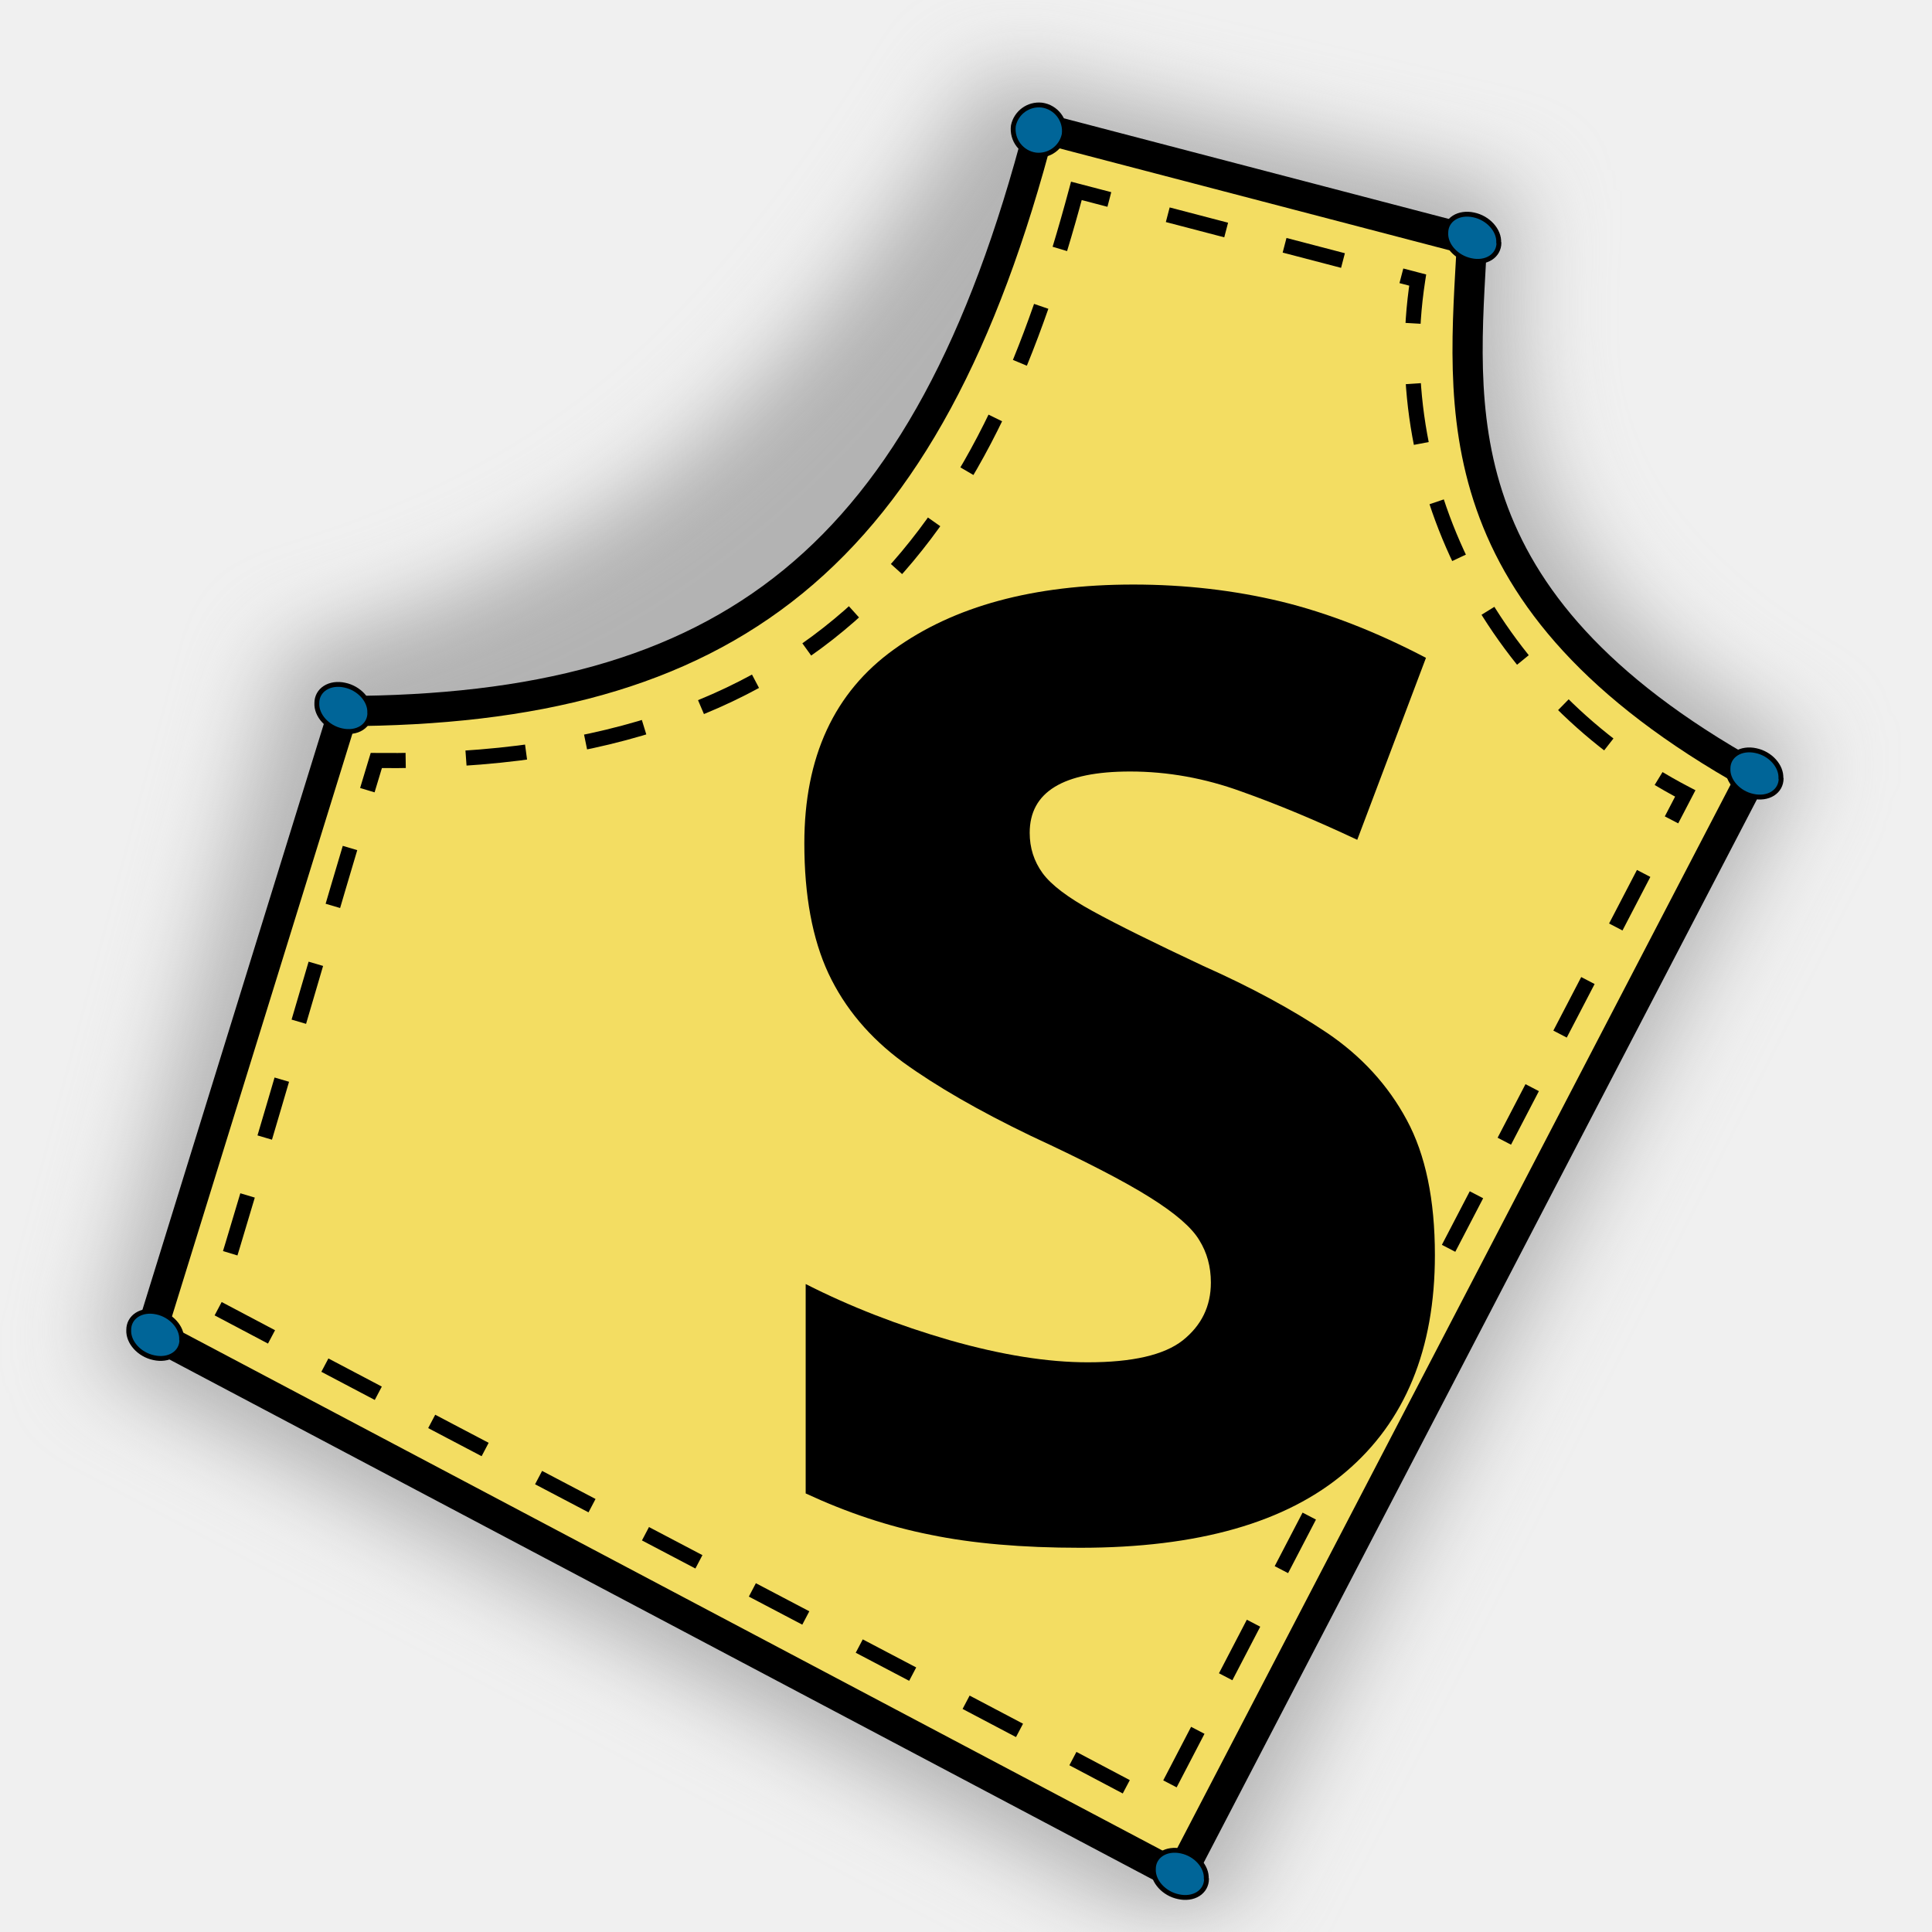
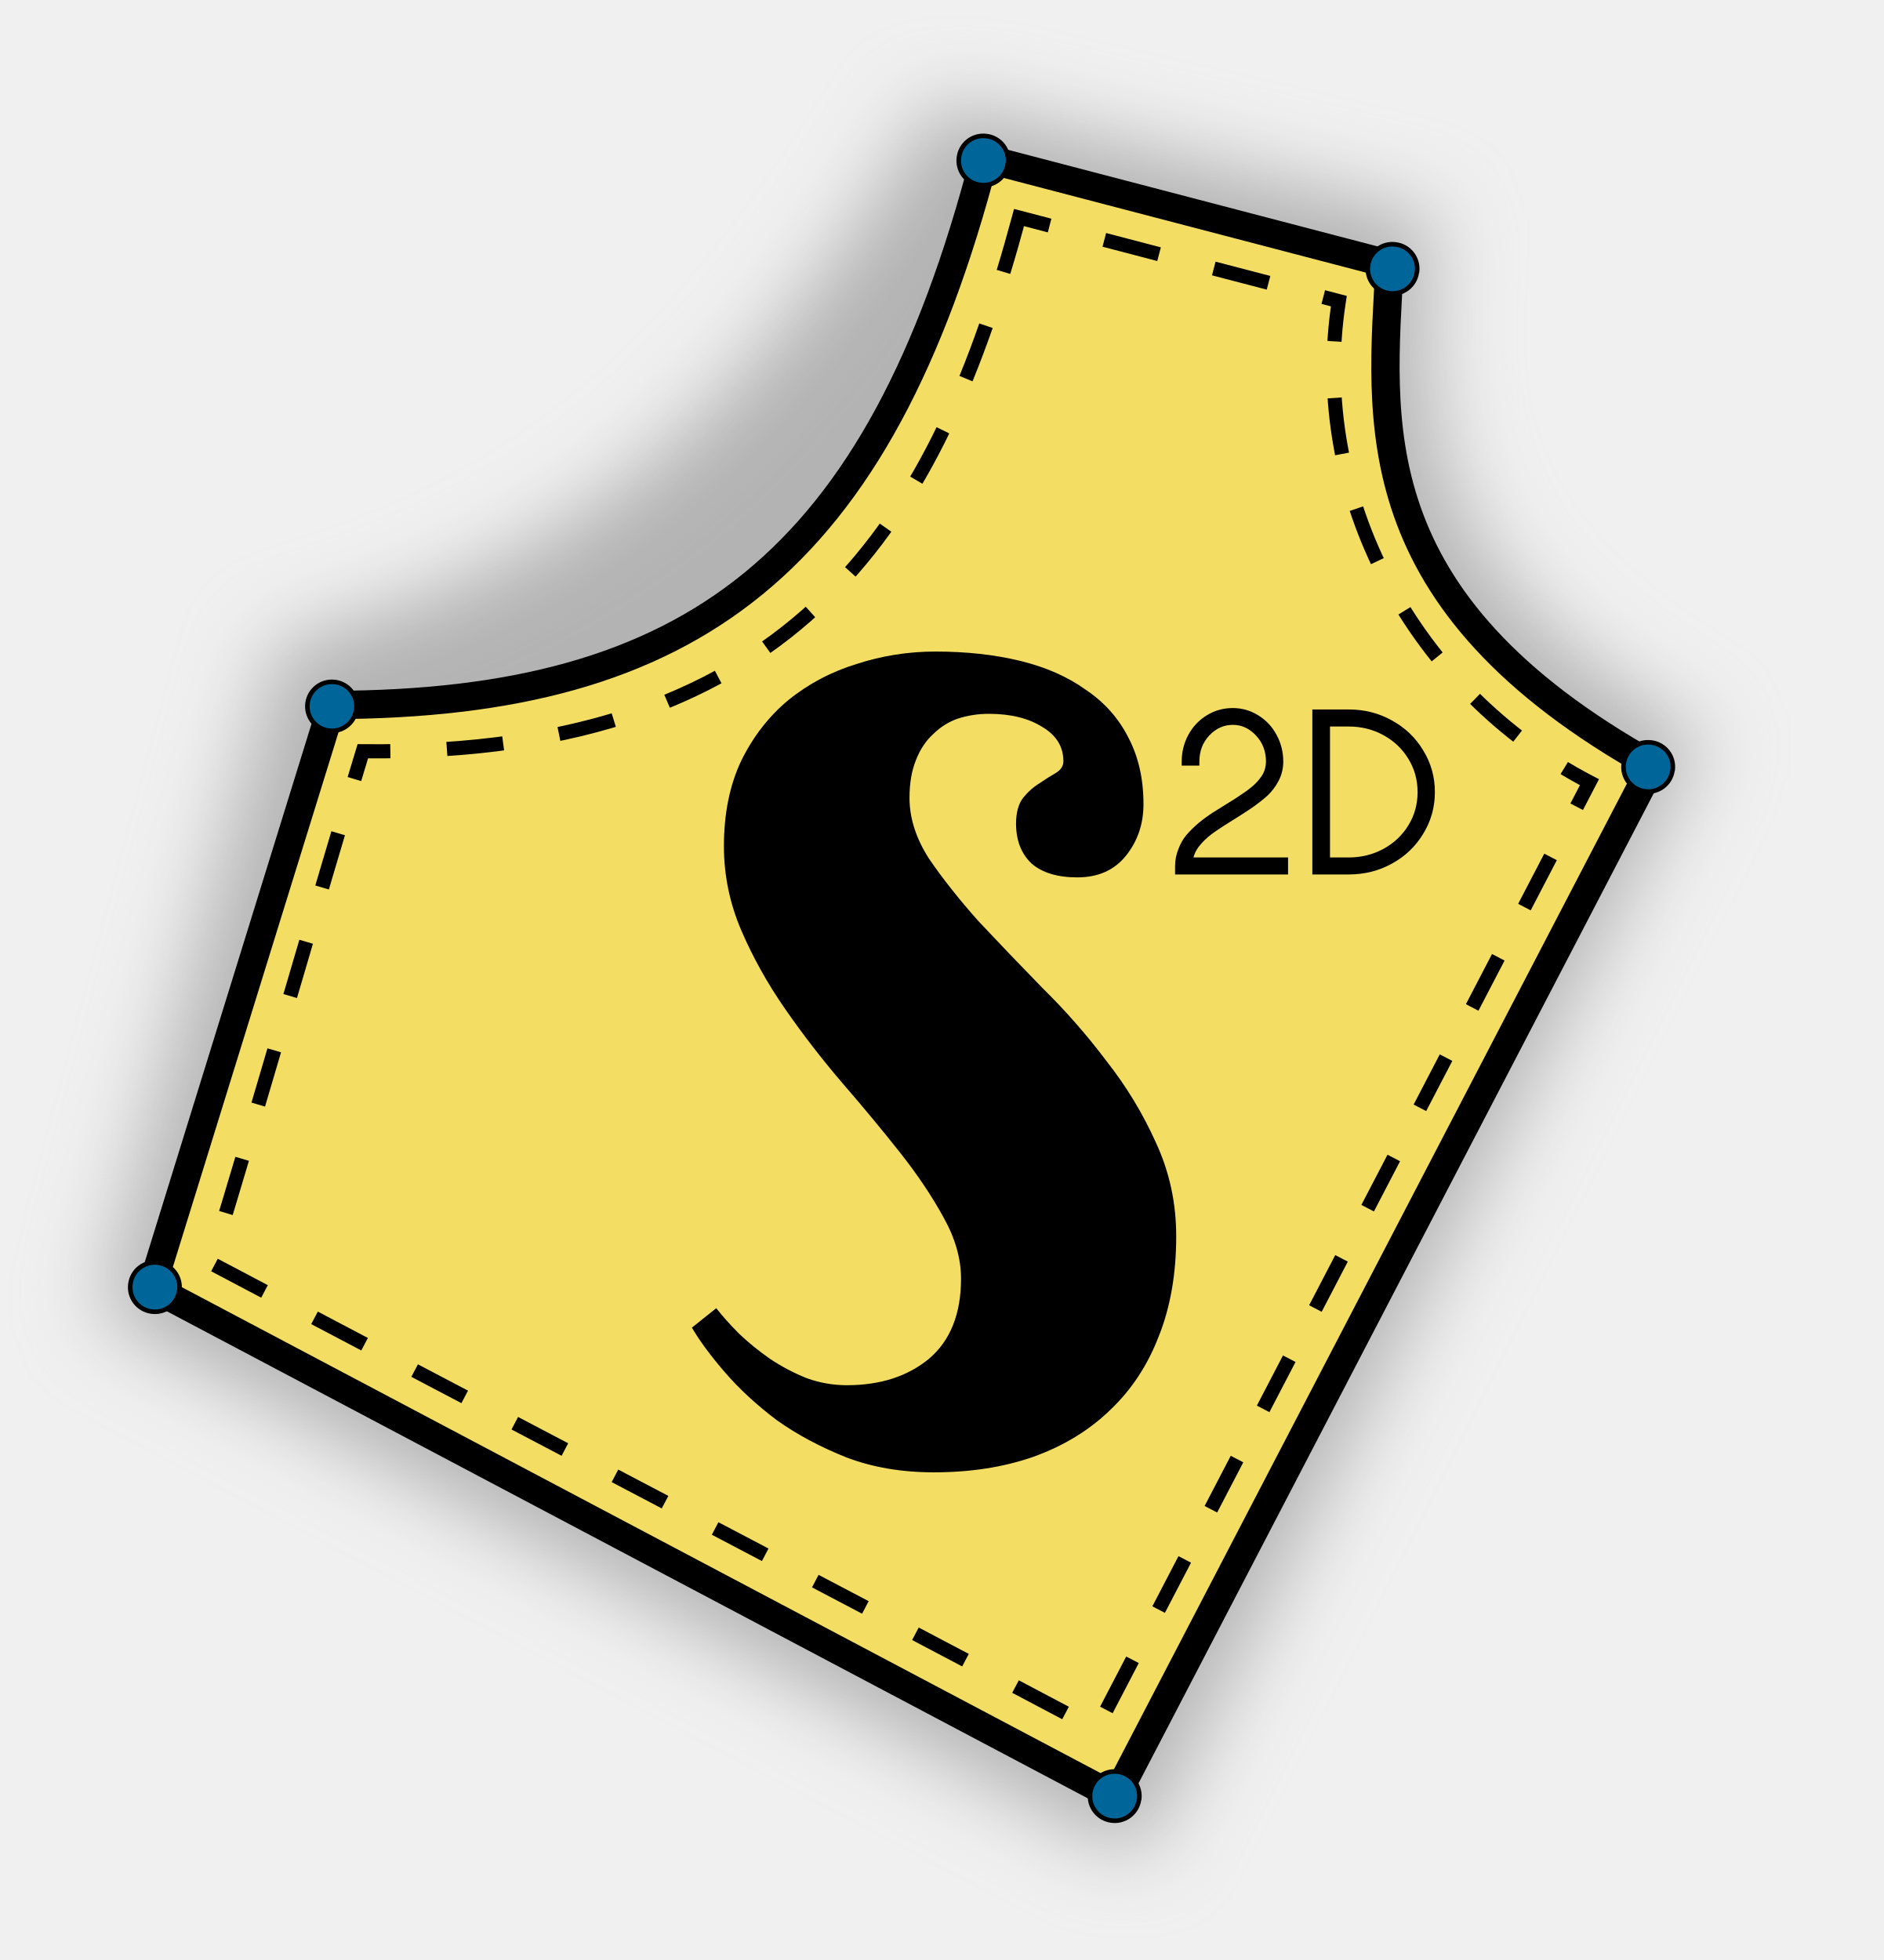
- <svg xmlns="http://www.w3.org/2000/svg" version="1.1" id="svg2502" width="64" height="64" viewBox="0 0 64 64">
+ <svg xmlns="http://www.w3.org/2000/svg" version="1.1" id="svg2502" width="511.9" height="532.6" viewBox="0 0 511.9 532.6">
  <defs id="defs2506">
-     <marker orient="auto" refY="0.0" refX="0.0" id="Arrow1Send" style="overflow:visible;">
-       <path id="path6641" d="M 0.0,0.0 L 5.0,-5.0 L -12.5,0.0 L 5.0,5.0 L 0.0,0.0 z " style="fill-rule:evenodd;stroke:#ffffff;stroke-width:1pt;stroke-opacity:1;fill:#006598;fill-opacity:1" transform="scale(0.2) rotate(180) translate(6,0)" />
+     <marker orient="auto" refY="0" refX="0" id="Arrow1Send" style="overflow:visible">
+       <path id="path6641" d="M 0,0 L 5,-5 L -12.5,0 L 5,5 Z" style="fill:#006598;fill-opacity:1;fill-rule:evenodd;stroke:#ffffff;stroke-width:1pt;stroke-opacity:1" transform="matrix(-0.2,0,0,-0.2,-1.2,0)" />
    </marker>
-     <marker orient="auto" refY="0.0" refX="0.0" id="Arrow1Sstart" style="overflow:visible">
-       <path id="path6638" d="M 0.0,0.0 L 5.0,-5.0 L -12.5,0.0 L 5.0,5.0 L 0.0,0.0 z " style="fill-rule:evenodd;stroke:#ffffff;stroke-width:1pt;stroke-opacity:1;fill:#006598;fill-opacity:1" transform="scale(0.2) translate(6,0)" />
+     <marker orient="auto" refY="0" refX="0" id="Arrow1Sstart" style="overflow:visible">
+       <path id="path6638" d="M 0,0 L 5,-5 L -12.5,0 L 5,5 Z" style="fill:#006598;fill-opacity:1;fill-rule:evenodd;stroke:#ffffff;stroke-width:1pt;stroke-opacity:1" transform="matrix(0.2,0,0,0.2,1.2,0)" />
    </marker>
-     <marker orient="auto" refY="0.0" refX="0.0" id="Arrow1Mstart" style="overflow:visible">
-       <path id="path6632" d="M 0.0,0.0 L 5.0,-5.0 L -12.5,0.0 L 5.0,5.0 L 0.0,0.0 z " style="fill-rule:evenodd;stroke:#000000;stroke-width:1pt;stroke-opacity:1;fill:#000000;fill-opacity:1" transform="scale(0.4) translate(10,0)" />
+     <marker orient="auto" refY="0" refX="0" id="Arrow1Mstart" style="overflow:visible">
+       <path id="path6632" d="M 0,0 L 5,-5 L -12.5,0 L 5,5 Z" style="fill:#000000;fill-opacity:1;fill-rule:evenodd;stroke:#000000;stroke-width:1pt;stroke-opacity:1" transform="matrix(0.4,0,0,0.4,4,0)" />
    </marker>
-     <marker orient="auto" refY="0.0" refX="0.0" id="Arrow1Lstart" style="overflow:visible">
-       <path id="path6626" d="M 0.0,0.0 L 5.0,-5.0 L -12.5,0.0 L 5.0,5.0 L 0.0,0.0 z " style="fill-rule:evenodd;stroke:#000000;stroke-width:1pt;stroke-opacity:1;fill:#000000;fill-opacity:1" transform="scale(0.8) translate(12.5,0)" />
+     <marker orient="auto" refY="0" refX="0" id="Arrow1Lstart" style="overflow:visible">
+       <path id="path6626" d="M 0,0 L 5,-5 L -12.5,0 L 5,5 Z" style="fill:#000000;fill-opacity:1;fill-rule:evenodd;stroke:#000000;stroke-width:1pt;stroke-opacity:1" transform="matrix(0.8,0,0,0.8,10,0)" />
    </marker>
    <filter style="color-interpolation-filters:sRGB" id="filter965" x="-0.063" width="1.126" y="-0.057" height="1.115">
      <feGaussianBlur stdDeviation="1.459" id="feGaussianBlur967" />
    </filter>
  </defs>
-   <g id="layer1" transform="translate(-0.0309,-322.2)" />
-   <g id="layer2" style="display:inline" transform="translate(-0.0309,-322.2)">
-     <path id="path6205-36" d="m 30.81,320.2 l 17.37,4.3 c -0.31,5.8 -1.51,13.3 9.48,19.5 L 37.83,385.9 L 1.433,365.5 l 6.272,-25 c 11.255,-3.2 16.655,-9 23.105,-20.3 z" style="display:inline;fill:#b3b3b3;fill-opacity:1;fill-rule:evenodd;stroke:none;stroke-width:1.052;stroke-linecap:butt;stroke-linejoin:miter;stroke-miterlimit:4;stroke-dasharray:none;stroke-opacity:1;filter:url(#filter965)" transform="matrix(1.007,0,0,0.9458,1.812,21.64)" />
-     <g style="display:inline;fill:#ffffff;fill-opacity:1;stroke:#eeeeee;stroke-opacity:1" id="g6500-1" transform="matrix(0.2095,0,0,0.1656,2.324,324.3)">
+   <g id="layer1" transform="translate(0.3002,142.6)" />
+   <g id="layer2" style="display:inline" transform="translate(0.3002,142.6)">
+     <path id="path6205-36" d="m 30.81,320.2 l 17.37,4.3 c -0.31,5.8 -1.51,13.3 9.48,19.5 L 37.83,385.9 L 1.433,365.5 l 6.272,-25 c 11.255,-3.2 16.655,-9 23.105,-20.3 z" style="display:inline;fill:#b3b3b3;fill-opacity:1;fill-rule:evenodd;stroke:none;stroke-width:1.052;stroke-linecap:butt;stroke-linejoin:miter;stroke-miterlimit:4;stroke-dasharray:none;stroke-opacity:1;filter:url(#filter965)" transform="matrix(7.74,0,0,7.27,15.93,-2443)" />
+     <g style="display:inline;fill:#ffffff;fill-opacity:1;stroke:#eeeeee;stroke-opacity:1" id="g6500-1" transform="matrix(1.61,0,0,1.273,19.87,-116.4)">
      <g id="g6383-2" style="fill:#ffffff;fill-opacity:1;stroke:#eeeeee;stroke-opacity:1">
        <text xml:space="preserve" style="font-style:normal;font-variant:normal;font-weight:normal;font-stretch:normal;font-size:250.822px;line-height:125%;font-family:TakaoPGothic;-inkscape-font-specification:TakaoPGothic;font-variant-ligatures:normal;font-variant-caps:normal;font-variant-numeric:normal;font-feature-settings:normal;text-align:start;letter-spacing:0px;word-spacing:0px;writing-mode:lr-tb;text-anchor:start;fill:#ffffff;fill-opacity:1;stroke:#eeeeee;stroke-width:0.268;stroke-linecap:butt;stroke-linejoin:miter;stroke-miterlimit:4;stroke-dasharray:none;stroke-opacity:1" x="112.1" y="318.3" id="text6344-8" transform="matrix(0.9185,-0.0098,-0.0162,1.089,0,0)">
          <tspan id="tspan6342-5" x="112.1" y="570.3" style="font-style:normal;font-variant:normal;font-weight:normal;font-stretch:normal;font-family:TakaoPGothic;-inkscape-font-specification:TakaoPGothic;fill:#ffffff;fill-opacity:1;stroke:#eeeeee;stroke-width:0.268;stroke-miterlimit:4;stroke-dasharray:none;stroke-opacity:1" />
        </text>
      </g>
      <path id="path6334-6" d="M 244.7,133.8 Z" style="fill:#ffffff;fill-opacity:1;fill-rule:evenodd;stroke:#eeeeee;stroke-width:1px;stroke-linecap:butt;stroke-linejoin:miter;stroke-opacity:1" />
    </g>
-     <g id="g6500" transform="matrix(0.2095,0,0,0.1656,2.324,324.3)">
+     <g id="g6500" transform="matrix(1.61,0,0,1.273,19.87,-116.4)">
      <g id="g6383">
        <rect style="color:#000000;display:inline;overflow:visible;visibility:visible;opacity:1;fill:none;fill-opacity:1;fill-rule:nonzero;stroke:none;stroke-width:0.5;stroke-linecap:round;stroke-miterlimit:4;stroke-dasharray:none;stroke-dashoffset:0;stroke-opacity:1;marker:none;enable-background:accumulate" id="rect6370" width="305" height="386" x="0.425" y="-0.432" />
        <text xml:space="preserve" style="font-style:normal;font-variant:normal;font-weight:normal;font-stretch:normal;font-size:250.822px;line-height:125%;font-family:TakaoPGothic;-inkscape-font-specification:TakaoPGothic;font-variant-ligatures:normal;font-variant-caps:normal;font-variant-numeric:normal;font-feature-settings:normal;text-align:start;letter-spacing:0px;word-spacing:0px;writing-mode:lr-tb;text-anchor:start;fill:#ffffff;fill-opacity:1;stroke:#000000;stroke-width:0.268;stroke-linecap:butt;stroke-linejoin:miter;stroke-miterlimit:4;stroke-dasharray:none;stroke-opacity:1" x="112.1" y="318.3" id="text6344" transform="matrix(0.9185,-0.0098,-0.0162,1.089,0,0)">
          <tspan id="tspan6342" x="112.1" y="570.3" style="font-style:normal;font-variant:normal;font-weight:normal;font-stretch:normal;font-family:TakaoPGothic;-inkscape-font-specification:TakaoPGothic;fill:#ffffff;fill-opacity:1;stroke:#000000;stroke-width:0.268;stroke-miterlimit:4;stroke-dasharray:none;stroke-opacity:1" />
        </text>
      </g>
      <path id="path6334" d="M 244.7,133.8 Z" style="fill:none;fill-rule:evenodd;stroke:#000000;stroke-width:1px;stroke-linecap:butt;stroke-linejoin:miter;stroke-opacity:1" />
    </g>
-     <g id="g2594" transform="matrix(0.768,0.3996,-0.3996,0.768,149.3,66.56)">
-       <path id="path6205" d="m 20.89,327.5 l 16.67,-3.8 c 2.64,5.8 5.15,12.8 18.96,13.2 v 47.5 L 12.01,384.1 L 7.564,359.6 C 20.56,352.8 24.72,344.2 20.89,327.5 Z" style="display:inline;fill:#f3dd62;fill-opacity:1;fill-rule:evenodd;stroke:#000000;stroke-width:1.155;stroke-linecap:butt;stroke-linejoin:miter;stroke-miterlimit:4;stroke-dasharray:none;stroke-opacity:1" />
-       <path d="m 21.84,327.3 a 1,1 0 0 1 -0.6,1.2 a 1,1 0 0 1 -1.28,-0.6 a 1,1 0 0 1 0.6,-1.2 a 1,1 0 0 1 1.28,0.6" id="path2512-8" style="color:#000000;display:inline;overflow:visible;visibility:visible;opacity:1;fill:#006598;fill-opacity:1;fill-rule:nonzero;stroke:#000000;stroke-width:0.186;stroke-linecap:round;stroke-miterlimit:4;stroke-dasharray:none;stroke-dashoffset:0;stroke-opacity:1;marker:none;enable-background:accumulate" />
-       <path d="m 38.51,323.3 a 1.048,0.828 0 0 1 -0.64,1.1 a 1.048,0.828 0 0 1 -1.34,-0.5 a 1.048,0.828 0 0 1 0.63,-1.1 a 1.048,0.828 0 0 1 1.34,0.5" id="path2512" style="color:#000000;display:inline;overflow:visible;visibility:visible;opacity:1;fill:#006598;fill-opacity:1;fill-rule:nonzero;stroke:#000000;stroke-width:0.186;stroke-linecap:round;stroke-miterlimit:4;stroke-dasharray:none;stroke-dashoffset:0;stroke-opacity:1;marker:none;enable-background:accumulate" />
-       <path d="m 57.55,336.5 a 1.048,0.828 0 0 1 -0.64,1.1 a 1.048,0.828 0 0 1 -1.34,-0.5 A 1.048,0.828 0 0 1 56.2,336 a 1.048,0.828 0 0 1 1.34,0.5" id="path2512-1" style="color:#000000;display:inline;overflow:visible;visibility:visible;opacity:1;fill:#006598;fill-opacity:1;fill-rule:nonzero;stroke:#000000;stroke-width:0.186;stroke-linecap:round;stroke-miterlimit:4;stroke-dasharray:none;stroke-dashoffset:0;stroke-opacity:1;marker:none;enable-background:accumulate" />
-       <path d="m 57.48,384 a 1.048,0.828 0 0 1 -0.64,1.1 a 1.048,0.828 0 0 1 -1.34,-0.5 a 1.048,0.828 0 0 1 0.63,-1.1 a 1.048,0.828 0 0 1 1.34,0.5" id="path2512-86" style="color:#000000;display:inline;overflow:visible;visibility:visible;opacity:1;fill:#006598;fill-opacity:1;fill-rule:nonzero;stroke:#000000;stroke-width:0.186;stroke-linecap:round;stroke-miterlimit:4;stroke-dasharray:none;stroke-dashoffset:0;stroke-opacity:1;marker:none;enable-background:accumulate" />
-       <path d="m 13.18,383.8 a 1.048,0.828 0 0 1 -0.64,1.1 a 1.048,0.828 0 0 1 -1.34,-0.5 a 1.048,0.828 0 0 1 0.63,-1.1 a 1.048,0.828 0 0 1 1.34,0.5" id="path2512-2" style="color:#000000;display:inline;overflow:visible;visibility:visible;opacity:1;fill:#006598;fill-opacity:1;fill-rule:nonzero;stroke:#000000;stroke-width:0.186;stroke-linecap:round;stroke-miterlimit:4;stroke-dasharray:none;stroke-dashoffset:0;stroke-opacity:1;marker:none;enable-background:accumulate" />
-       <path d="m 8.488,359.2 a 1.048,0.828 0 0 1 -0.636,1.1 a 1.048,0.828 0 0 1 -1.338,-0.5 a 1.048,0.828 0 0 1 0.629,-1.1 a 1.048,0.828 0 0 1 1.341,0.5" id="path2512-9" style="color:#000000;display:inline;overflow:visible;visibility:visible;opacity:1;fill:#006598;fill-opacity:1;fill-rule:nonzero;stroke:#000000;stroke-width:0.186;stroke-linecap:round;stroke-miterlimit:4;stroke-dasharray:none;stroke-dashoffset:0;stroke-opacity:1;marker:none;enable-background:accumulate" />
-       <path id="path6205-3" d="m 23.25,329 c 2.72,12.3 2.29,23.6 -13.703,31.7 c 1.093,5.9 3.043,15.4 4.133,21.4 c 13.63,0.1 27.25,0.1 40.88,0.2 v -43.6 c -8,0 -15.54,-5 -18.15,-12.7 c -4.38,1 -8.77,2 -13.16,3 z" style="display:inline;fill:none;fill-opacity:1;fill-rule:evenodd;stroke:#000000;stroke-width:0.578;stroke-linecap:butt;stroke-linejoin:miter;stroke-miterlimit:4;stroke-dasharray:2.31, 2.31;stroke-dashoffset:0;stroke-opacity:1" />
-     </g>
-     <text xml:space="preserve" style="font-style:normal;font-variant:normal;font-weight:normal;font-stretch:normal;font-size:53.34px;line-height:125%;font-family:serif;-inkscape-font-specification:serif;font-variant-ligatures:normal;font-variant-caps:normal;font-variant-numeric:normal;font-feature-settings:normal;text-align:start;letter-spacing:0px;word-spacing:0px;writing-mode:lr-tb;text-anchor:start;fill:#000000;fill-opacity:1;stroke:none;stroke-width:1.057px;stroke-linecap:butt;stroke-linejoin:miter;stroke-opacity:1" x="25.79" y="352.8" id="text6902" transform="scale(0.9461,1.057)">
-       <tspan id="tspan6900" x="25.79" y="352.8" style="font-style:normal;font-variant:normal;font-weight:bold;font-stretch:normal;font-family:'Berkshire Swash';-inkscape-font-specification:'Berkshire Swash Bold';stroke-width:1.057px">s</tspan>
-     </text>
+     <path style="display:inline;fill:#f3dd62;fill-opacity:1;fill-rule:evenodd;stroke:#000000;stroke-width:7.687;stroke-linecap:butt;stroke-linejoin:miter;stroke-miterlimit:4;stroke-dasharray:none;stroke-opacity:1" d="m 267.2,-99.59 l 110.1,28.78 c -2.2,42.34 -8.9,91.37 71.4,136.16 L 302.8,345.7 L 40.94,207.2 L 89.96,48.96 C 187.6,48.74 238.5,10.75 267.2,-99.59 Z" id="path6205" />
+     <path style="color:#000000;display:inline;overflow:visible;visibility:visible;opacity:1;fill:#006598;fill-opacity:1;fill-rule:nonzero;stroke:#000000;stroke-width:1.24;stroke-linecap:round;stroke-miterlimit:4;stroke-dasharray:none;stroke-dashoffset:0;stroke-opacity:1;marker:none;enable-background:accumulate" id="path2512-8" d="m 197.4,-213.2 a 6.655,6.655 0 0 1 -4.1,8.5 a 6.655,6.655 0 0 1 -8.5,-4 a 6.655,6.655 0 0 1 4,-8.6 a 6.655,6.655 0 0 1 8.6,4" transform="rotate(27.49)" />
+     <path style="display:inline;fill:none;fill-opacity:1;fill-rule:evenodd;stroke:#000000;stroke-width:3.843;stroke-linecap:butt;stroke-linejoin:miter;stroke-miterlimit:4;stroke-dasharray:15.373, 15.373;stroke-dashoffset:0;stroke-opacity:1" d="M 276.6,-83.49 C 254.8,-2.526 217.6,62.86 98.29,61.54 C 86.61,99.73 68.94,161.8 56.94,200.6 C 137.1,243 217.5,284.9 297.6,327.3 L 431.6,69.95 C 384.4,45.38 355.2,-7.299 363.5,-60.77 c -29,-7.55 -58,-15.14 -86.9,-22.72 z" id="path6205-3" />
    <text xml:space="preserve" style="font-style:normal;font-variant:normal;font-weight:normal;font-stretch:normal;font-size:40px;line-height:125%;font-family:'Berkshire Swash';-inkscape-font-specification:'Berkshire Swash';font-variant-ligatures:normal;font-variant-caps:normal;font-variant-numeric:normal;font-feature-settings:normal;text-align:start;letter-spacing:0px;word-spacing:0px;writing-mode:lr-tb;text-anchor:start;fill:#000000;fill-opacity:1;stroke:none;stroke-width:1px;stroke-linecap:butt;stroke-linejoin:miter;stroke-opacity:1" x="83.89" y="341.8" id="text2598">
      <tspan id="tspan2596" x="83.89" y="378.4" />
    </text>
+     <path style="color:#000000;display:inline;overflow:visible;visibility:visible;opacity:1;fill:#006598;fill-opacity:1;fill-rule:nonzero;stroke:#000000;stroke-width:1.24;stroke-linecap:round;stroke-miterlimit:4;stroke-dasharray:none;stroke-dashoffset:0;stroke-opacity:1;marker:none;enable-background:accumulate" id="path2512-8-2" d="m 309.6,-238.4 a 6.655,6.655 0 0 1 -4.1,8.5 a 6.655,6.655 0 0 1 -8.5,-4 a 6.655,6.655 0 0 1 4,-8.6 a 6.655,6.655 0 0 1 8.6,4" transform="rotate(27.49)" />
+     <path style="color:#000000;display:inline;overflow:visible;visibility:visible;opacity:1;fill:#006598;fill-opacity:1;fill-rule:nonzero;stroke:#000000;stroke-width:1.24;stroke-linecap:round;stroke-miterlimit:4;stroke-dasharray:none;stroke-dashoffset:0;stroke-opacity:1;marker:none;enable-background:accumulate" id="path2512-8-22" d="m 433.7,-150.4 a 6.655,6.655 0 0 1 -4.1,8.5 a 6.655,6.655 0 0 1 -8.5,-4 a 6.655,6.655 0 0 1 4,-8.6 a 6.655,6.655 0 0 1 8.6,4" transform="rotate(27.49)" />
+     <path style="color:#000000;display:inline;overflow:visible;visibility:visible;opacity:1;fill:#006598;fill-opacity:1;fill-rule:nonzero;stroke:#000000;stroke-width:1.24;stroke-linecap:round;stroke-miterlimit:4;stroke-dasharray:none;stroke-dashoffset:0;stroke-opacity:1;marker:none;enable-background:accumulate" id="path2512-8-4" d="m 434.2,164.6 a 6.655,6.655 0 0 1 -4.1,8.5 a 6.655,6.655 0 0 1 -8.5,-4 a 6.655,6.655 0 0 1 4,-8.6 a 6.655,6.655 0 0 1 8.6,4" transform="rotate(27.49)" />
+     <path style="color:#000000;display:inline;overflow:visible;visibility:visible;opacity:1;fill:#006598;fill-opacity:1;fill-rule:nonzero;stroke:#000000;stroke-width:1.24;stroke-linecap:round;stroke-miterlimit:4;stroke-dasharray:none;stroke-dashoffset:0;stroke-opacity:1;marker:none;enable-background:accumulate" id="path2512-8-7" d="m 139,162.3 a 6.655,6.655 0 0 1 -4.1,8.5 a 6.655,6.655 0 0 1 -8.5,-4 a 6.655,6.655 0 0 1 4,-8.6 a 6.655,6.655 0 0 1 8.6,4" transform="rotate(27.49)" />
+     <path style="color:#000000;display:inline;overflow:visible;visibility:visible;opacity:1;fill:#006598;fill-opacity:1;fill-rule:nonzero;stroke:#000000;stroke-width:1.24;stroke-linecap:round;stroke-miterlimit:4;stroke-dasharray:none;stroke-dashoffset:0;stroke-opacity:1;marker:none;enable-background:accumulate" id="path2512-8-9" d="M 108.8,0.07 A 6.655,6.655 0 0 1 104.7,8.559 A 6.655,6.655 0 0 1 96.24,4.543 a 6.655,6.655 0 0 1 3.96,-8.509 a 6.655,6.655 0 0 1 8.6,3.974" transform="rotate(27.49)" />
  </g>
-   <g id="layer3" style="display:inline" transform="translate(-0.0309,-322.2)" />
+   <g id="layer4" style="display:none">
+     <text xml:space="preserve" style="font-style:normal;font-variant:normal;font-weight:normal;font-stretch:normal;font-size:410.024px;line-height:125%;font-family:serif;-inkscape-font-specification:serif;font-variant-ligatures:normal;font-variant-caps:normal;font-variant-numeric:normal;font-feature-settings:normal;text-align:start;letter-spacing:0px;word-spacing:0px;writing-mode:lr-tb;text-anchor:start;display:inline;fill:#000000;fill-opacity:1;stroke:none;stroke-width:8.124px;stroke-linecap:butt;stroke-linejoin:miter;stroke-opacity:1" x="194.4" y="240.4" id="text6902" transform="matrix(0.9461,0,0,1.057,0.3002,142.6)">
+       <tspan id="tspan6900" x="194.4" y="240.4" style="font-style:normal;font-variant:normal;font-weight:bold;font-stretch:normal;font-family:'Berkshire Swash';-inkscape-font-specification:'Berkshire Swash Bold';stroke-width:8.124px">s</tspan>
+     </text>
+     <text transform="translate(0.3002,142.6)" xml:space="preserve" style="font-style:normal;font-variant:normal;font-weight:normal;font-stretch:normal;font-size:61.492px;line-height:125%;font-family:'Ubuntu Condensed';-inkscape-font-specification:'Ubuntu Condensed, ';font-variant-ligatures:normal;font-variant-caps:normal;font-variant-numeric:normal;font-feature-settings:normal;text-align:start;letter-spacing:0px;word-spacing:0px;writing-mode:lr-tb;text-anchor:start;display:inline;fill:#000000;fill-opacity:1;stroke:none;stroke-width:7.686px;stroke-linecap:butt;stroke-linejoin:miter;stroke-opacity:1" x="316.7" y="95.02" id="text285">
+       <tspan id="tspan283" x="316.7" y="95.02" style="font-style:normal;font-variant:normal;font-weight:bold;font-stretch:normal;font-family:Sawasdee;-inkscape-font-specification:'Sawasdee Bold';stroke-width:7.686px">2D</tspan>
+     </text>
+   </g>
+   <g style="display:inline" id="g3873">
+     <g aria-label="s" transform="matrix(0.9461,0,0,1.057,0.3002,142.6)" style="font-style:normal;font-variant:normal;font-weight:normal;font-stretch:normal;font-size:410.024px;line-height:125%;font-family:serif;-inkscape-font-specification:serif;font-variant-ligatures:normal;font-variant-caps:normal;font-variant-numeric:normal;font-feature-settings:normal;text-align:start;letter-spacing:0px;word-spacing:0px;writing-mode:lr-tb;text-anchor:start;display:inline;fill:#000000;fill-opacity:1;stroke:none;stroke-width:8.124px;stroke-linecap:butt;stroke-linejoin:miter;stroke-opacity:1" id="text3867">
+       <path d="m 283.7,48.6 q -4.6,0 -8.8,1.2 q -4,1.2 -7.2,4.01 q -3.2,2.6 -5,6.8 q -1.8,4.01 -1.8,9.61 q 0,7.81 5.6,15.62 q 5.8,7.61 14.2,16.06 q 8.6,8.2 18.4,17.2 q 10,8.8 18.4,18.8 q 8.6,9.8 14.2,21 q 5.8,11.2 5.8,24 q 0,14.5 -5,25.7 q -4.8,11.2 -14,19 q -9,7.8 -22,12 q -12.8,4 -28.6,4 q -13.8,0 -25,-3.8 q -11.3,-4 -20.1,-9.6 Q 214.2,224.4 208,218 q -6.2,-6.4 -9.6,-11.6 l 7,-5 q 2.6,3 6.6,6.6 q 4,3.4 8.8,6.4 q 5,3 10.6,5 q 5.6,1.8 11.5,1.8 q 14.4,0 23.6,-6.8 q 9.2,-7 9.2,-20.6 q 0,-7.7 -5,-15.7 q -5,-8.2 -12.6,-16.8 q -7.6,-8.6 -16.5,-17.8 q -8.8,-9.2 -16.4,-19 q -7.6,-9.8 -12.6,-20.2 q -5,-10.45 -5,-21.66 q 0,-12.62 5,-22.03 Q 217.8,51.2 226.2,45 q 8.6,-6.21 19.5,-9.21 q 11,-3.2 22.6,-3.2 q 13.4,0 24.4,2.4 q 11,2.4 18.8,7.41 q 8,4.8 12.2,12.21 q 4.4,7.41 4.4,17.22 q 0,7.6 -5,13.21 q -5,5.61 -14,5.61 q -8.6,0 -13.2,-3.61 q -4.4,-3.8 -4.4,-10.21 q 0,-4.2 2,-6.61 q 2.2,-2.4 4.8,-3.8 q 2.6,-1.6 4.6,-2.6 q 2.2,-1.2 2.2,-3.01 q 0,-5.6 -6,-8.8 q -6,-3.41 -15.4,-3.41 z" style="font-style:normal;font-variant:normal;font-weight:bold;font-stretch:normal;font-family:'Berkshire Swash';-inkscape-font-specification:'Berkshire Swash Bold';stroke-width:8.124px" id="path3880" />
+     </g>
+     <g aria-label="2D" transform="translate(0.3002,142.6)" style="font-style:normal;font-variant:normal;font-weight:normal;font-stretch:normal;font-size:61.492px;line-height:125%;font-family:'Ubuntu Condensed';-inkscape-font-specification:'Ubuntu Condensed, ';font-variant-ligatures:normal;font-variant-caps:normal;font-variant-numeric:normal;font-feature-settings:normal;text-align:start;letter-spacing:0px;word-spacing:0px;writing-mode:lr-tb;text-anchor:start;display:inline;fill:#000000;fill-opacity:1;stroke:none;stroke-width:7.686px;stroke-linecap:butt;stroke-linejoin:miter;stroke-opacity:1" id="text3871">
+       <path d="M 349.7,95.02 H 319 V 92.8 q 0,-2.46 0.9,-4.66 q 0.8,-2.19 2.2,-3.87 q 1.5,-1.71 3.3,-3.24 q 1.9,-1.56 3.9,-2.85 q 2.1,-1.33 4.1,-2.56 q 2.1,-1.26 3.9,-2.52 q 1.9,-1.26 3.3,-2.55 q 1.4,-1.32 2.3,-2.88 q 0.8,-1.59 0.8,-3.31 q 0,-4.2 -2.7,-7.08 q -2.7,-2.91 -6.3,-2.91 q -3.7,0 -6.4,2.88 q -2.7,2.88 -2.7,7.11 v 1.08 h -4.8 v -1.08 q 0,-3.93 1.8,-7.26 q 1.8,-3.34 5,-5.32 q 3.2,-1.98 7.1,-1.98 q 3.7,0 6.9,1.98 q 3.2,1.98 5,5.35 q 1.8,3.33 1.8,7.23 q 0,2.71 -1.2,5.08 q -1.2,2.37 -3.1,4.17 q -2,1.77 -4.4,3.42 q -2.4,1.63 -4.9,3.16 q -2.5,1.53 -4.7,3.03 q -2.2,1.47 -3.9,3.33 q -1.7,1.86 -2.2,3.85 h 25.7 z" style="font-style:normal;font-variant:normal;font-weight:bold;font-stretch:normal;font-family:Sawasdee;-inkscape-font-specification:'Sawasdee Bold';stroke-width:7.686px" id="path3875" />
+       <path d="m 361.1,90.4 h 5.1 q 5.1,0 9.4,-2.32 q 4.3,-2.34 6.8,-6.42 q 2.5,-4.08 2.5,-9.01 q 0,-4.95 -2.5,-9.04 q -2.5,-4.11 -6.8,-6.45 q -4.3,-2.34 -9.4,-2.34 h -5.1 z m -4.8,4.62 V 50.19 h 9.9 q 6.4,0 11.7,2.97 q 5.4,2.95 8.5,8.11 q 3.2,5.17 3.2,11.38 q 0,6.19 -3.2,11.35 q -3.1,5.14 -8.5,8.08 q -5.3,2.94 -11.7,2.94 z" style="font-style:normal;font-variant:normal;font-weight:bold;font-stretch:normal;font-family:Sawasdee;-inkscape-font-specification:'Sawasdee Bold';stroke-width:7.686px" id="path3877" />
+     </g>
+   </g>
+   <g id="layer3" style="display:inline" transform="translate(0.3002,142.6)" />
</svg>
